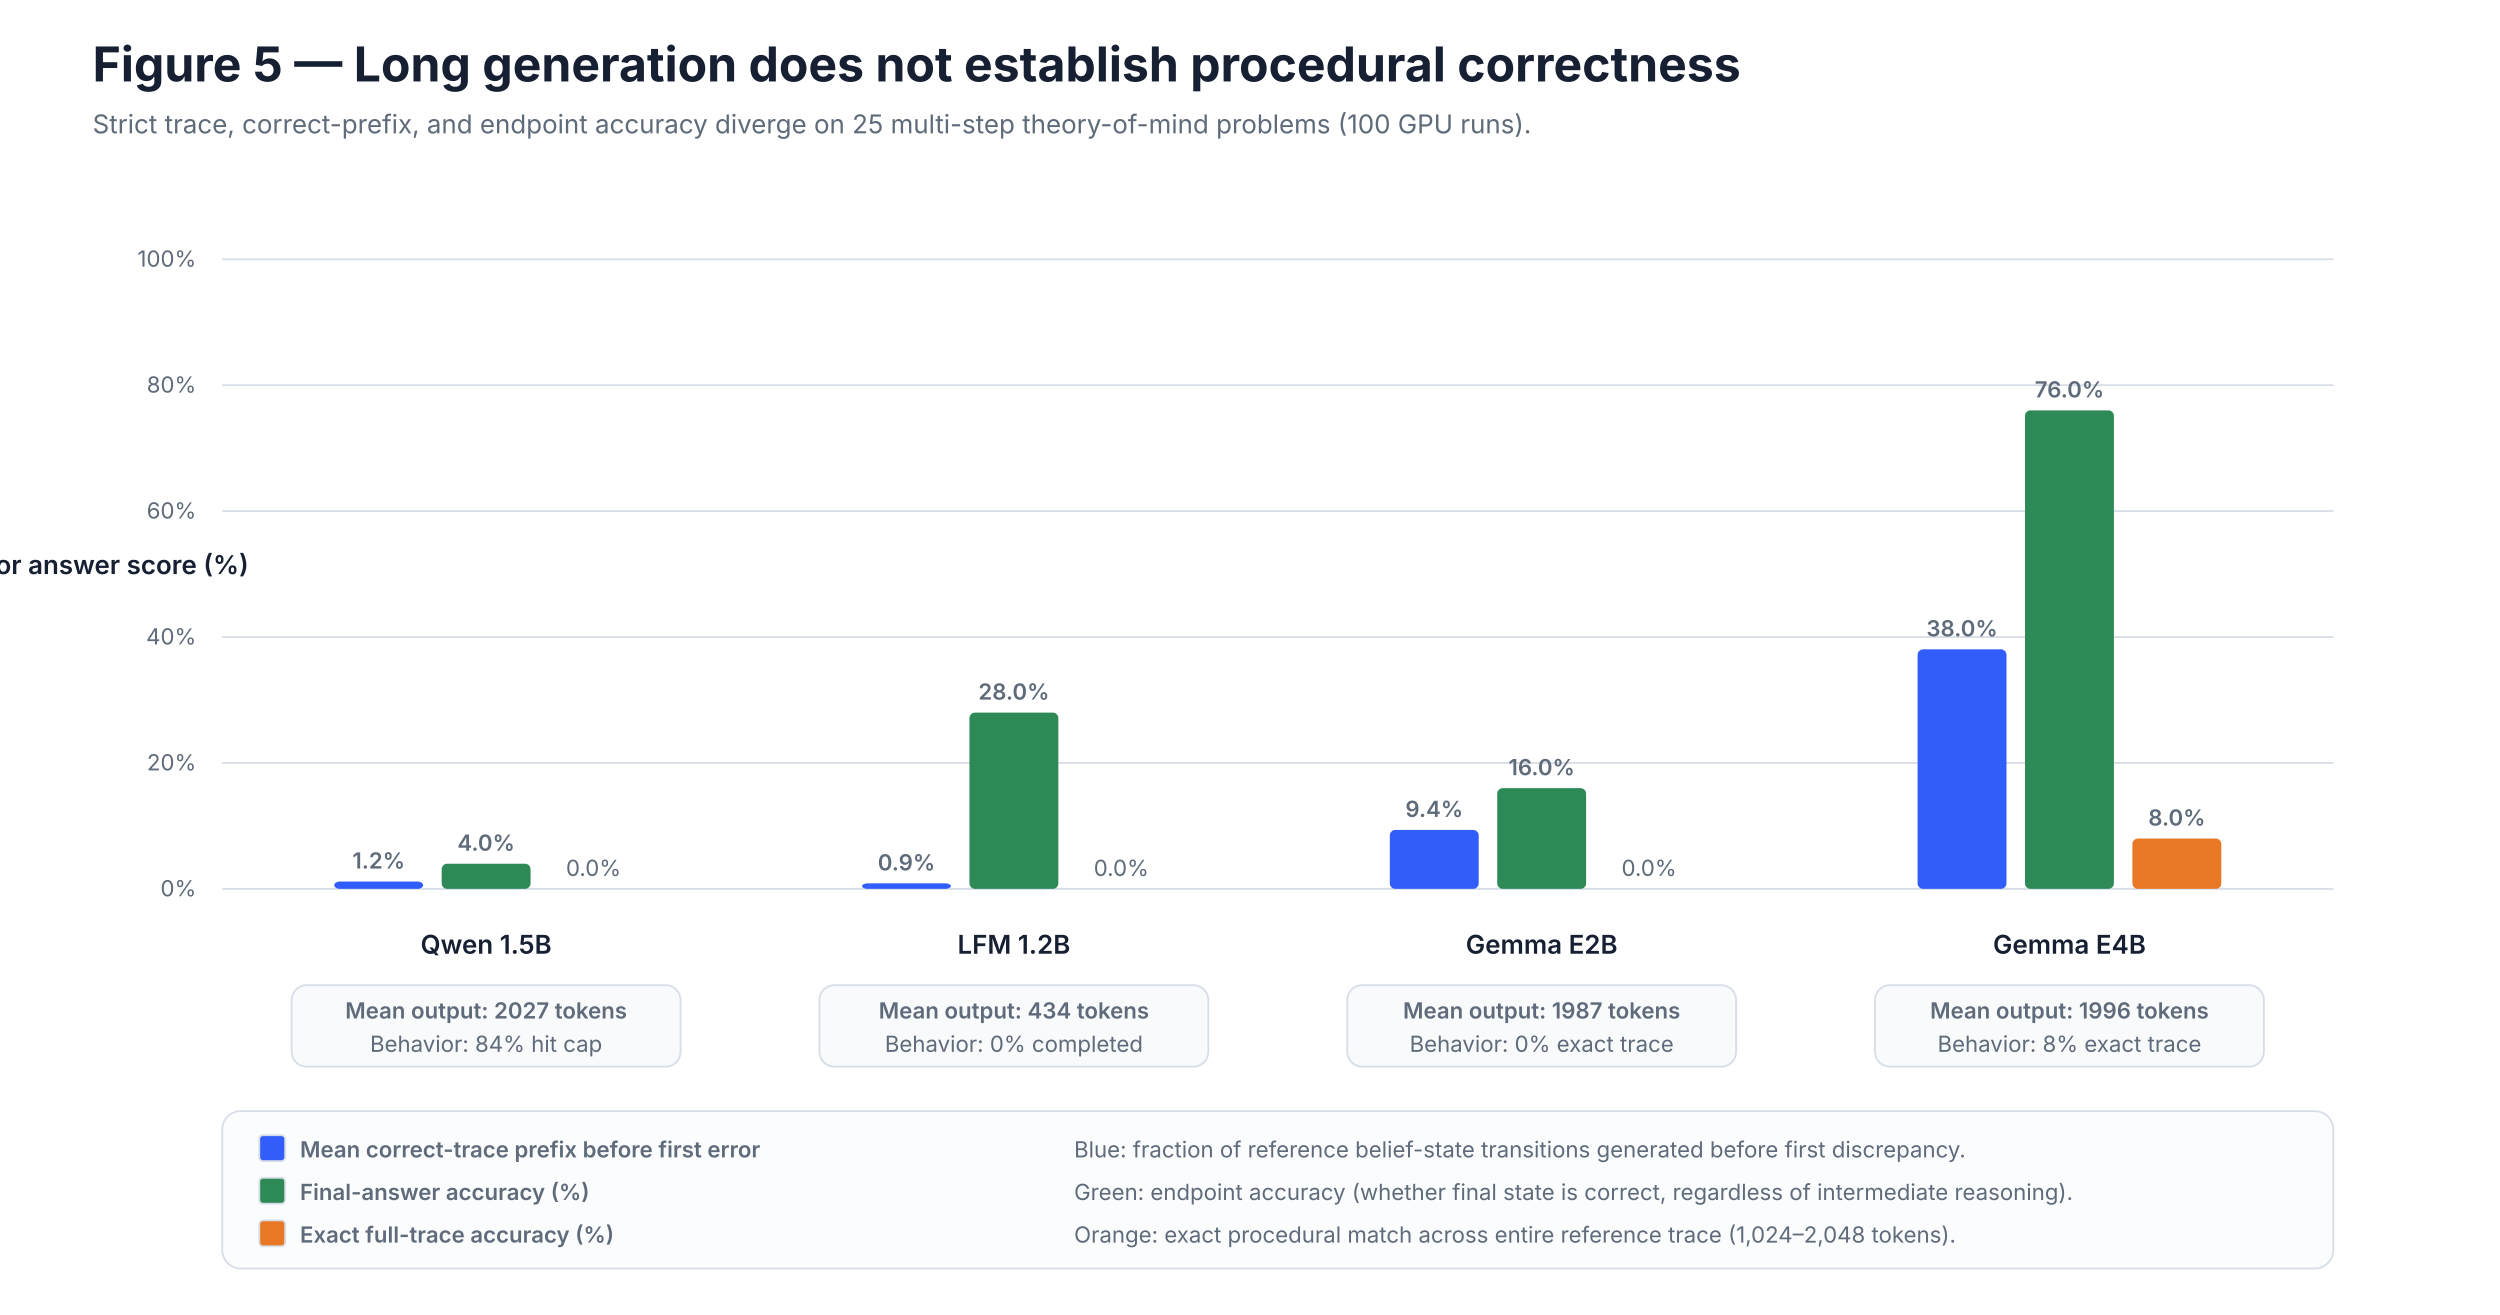
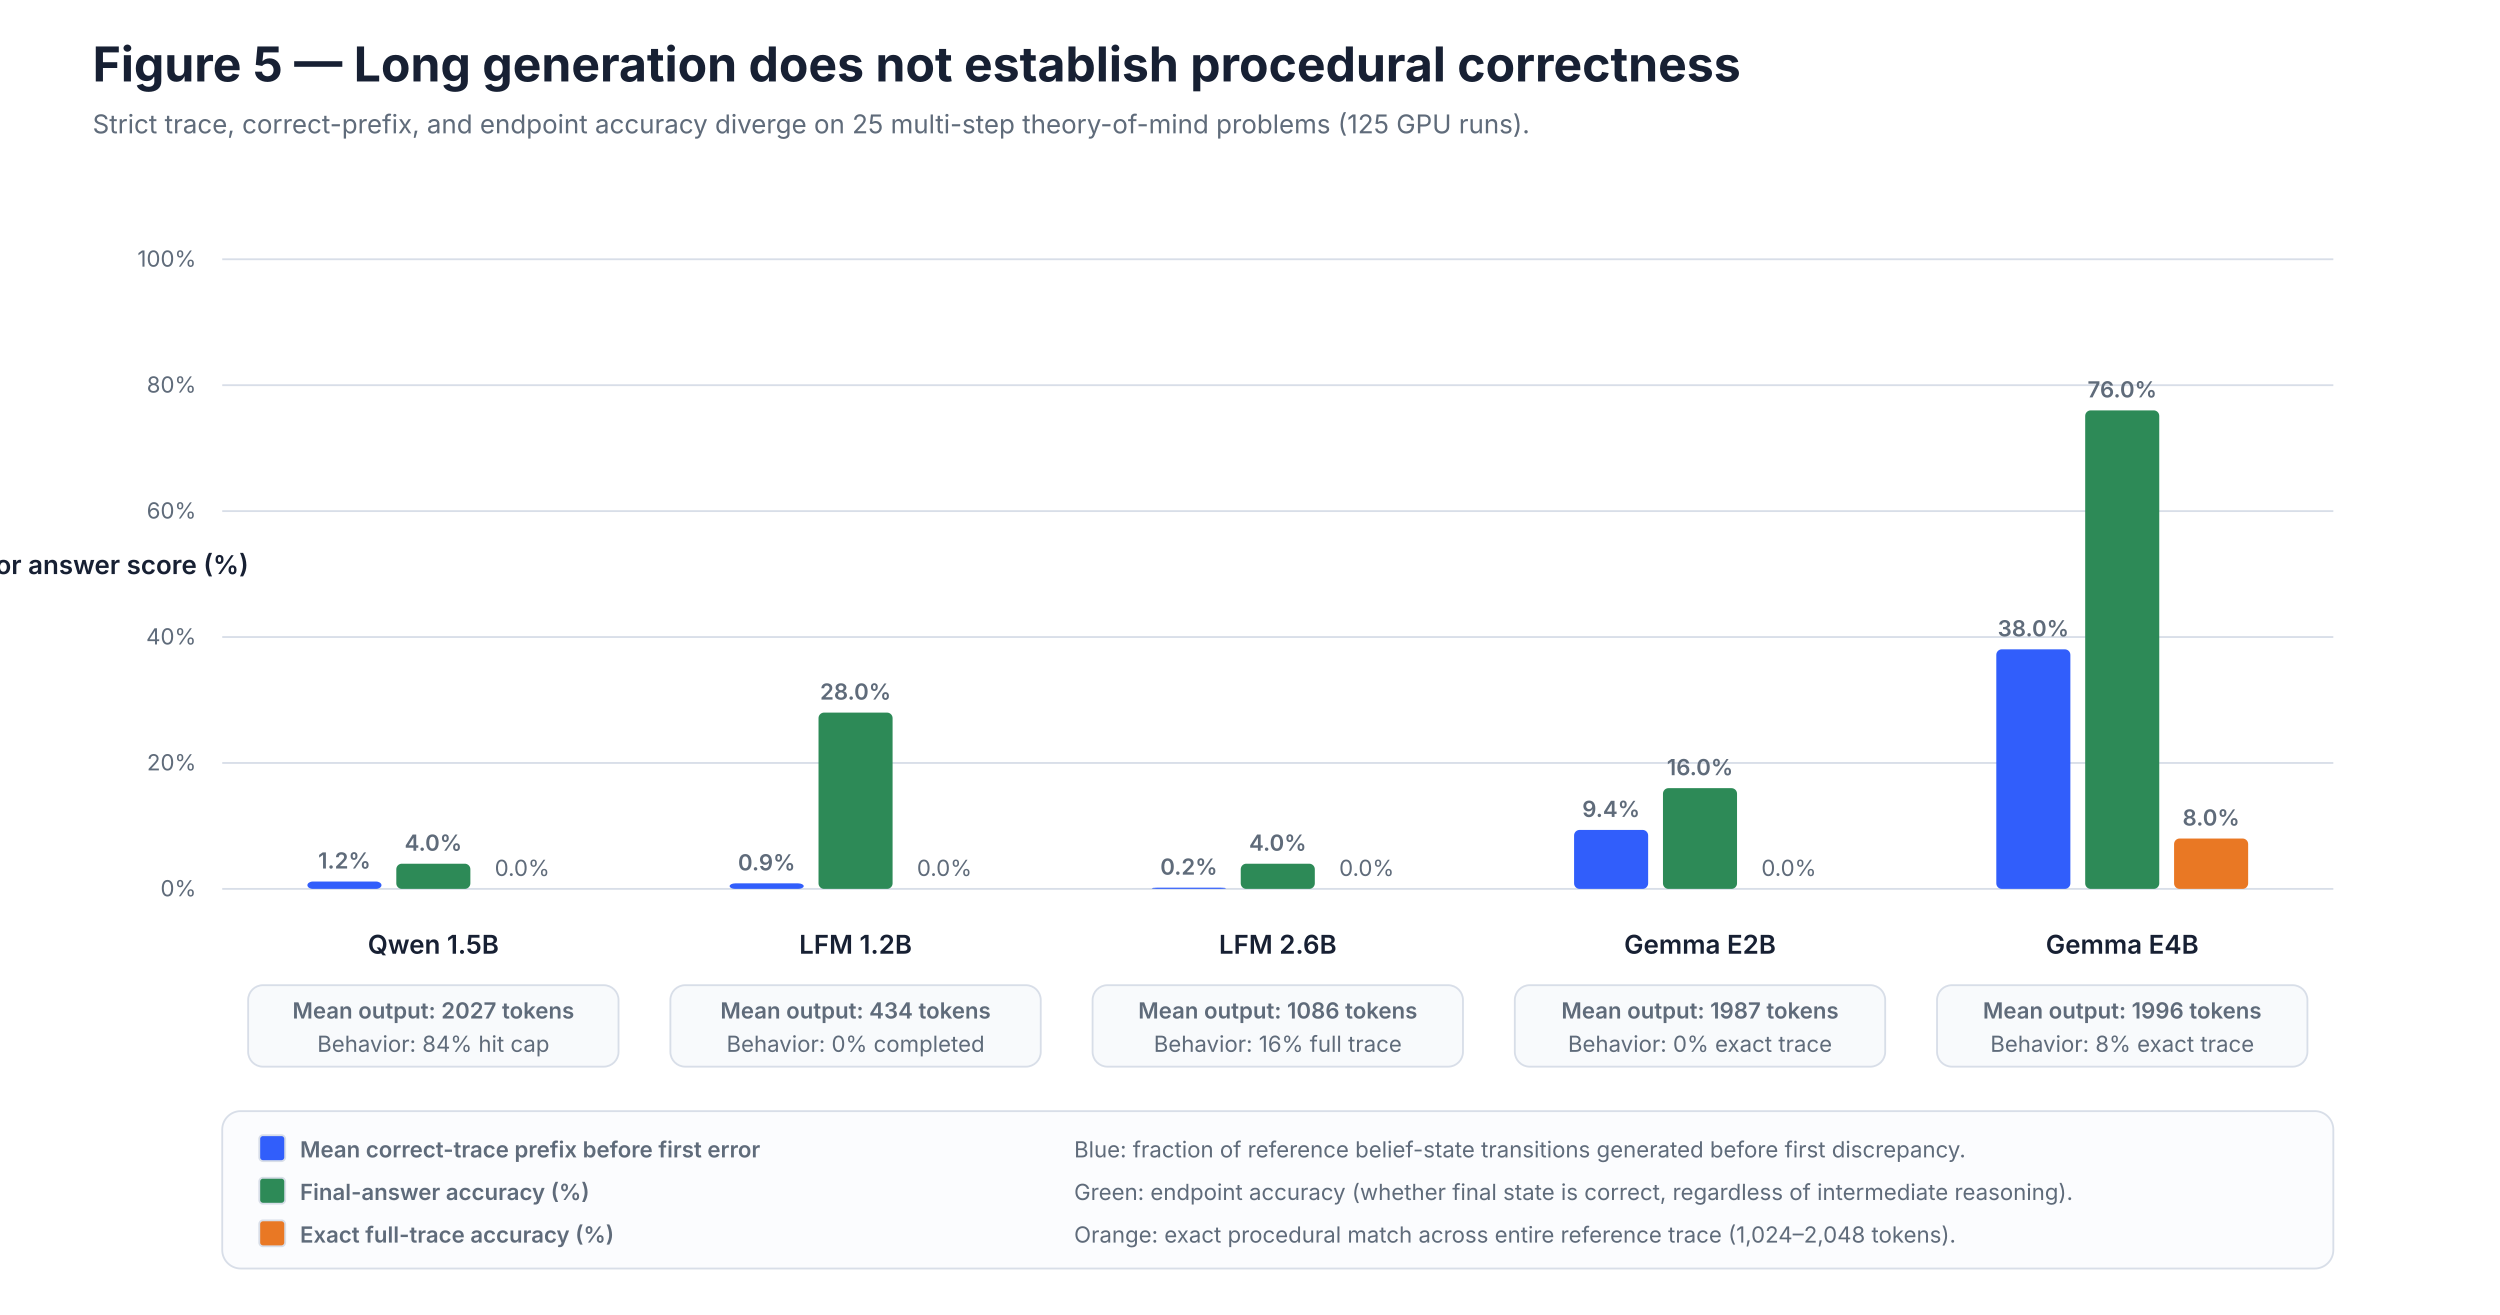
<svg xmlns="http://www.w3.org/2000/svg" viewBox="0 0 1350 710" role="img" aria-labelledby="title desc">
  <style>
text{font-family:Inter,ui-sans-serif,system-ui,-apple-system,BlinkMacSystemFont,'Segoe UI',sans-serif;fill:#172033}
.title{font-size:26px;font-weight:700}.subtitle{font-size:14px;fill:#5f6b7a}
.label{font-size:14px;font-weight:600}.body{font-size:13px}.small{font-size:12px;fill:#5f6b7a}
.mono{font-family:'SFMono-Regular',Consolas,'Liberation Mono',monospace;font-size:12.5px}
.axis{stroke:#aeb8c8;stroke-width:1}.grid{stroke:#e5e9f0;stroke-width:1}.zero{stroke:#172033;stroke-width:1.5}
</style>
  <text x="50" y="44" class="title" text-anchor="start">Figure 5 — Long generation does not establish procedural correctness</text>
-   <text x="50" y="72" class="subtitle" text-anchor="start">Strict trace, correct-prefix, and endpoint accuracy diverge on 25 multi-step theory-of-mind problems (100 GPU runs).</text>
+   <text x="50" y="72" class="subtitle" text-anchor="start">Strict trace, correct-prefix, and endpoint accuracy diverge on 25 multi-step theory-of-mind problems (125 GPU runs).</text>
  <line x1="120" y1="480.0" x2="1260" y2="480.0" stroke="#d8dee8" stroke-width="1" />
  <text x="106" y="484.0" class="small" text-anchor="end">0%</text>
  <line x1="120" y1="412.0" x2="1260" y2="412.0" stroke="#d8dee8" stroke-width="1" />
  <text x="106" y="416.0" class="small" text-anchor="end">20%</text>
  <line x1="120" y1="344.0" x2="1260" y2="344.0" stroke="#d8dee8" stroke-width="1" />
  <text x="106" y="348.0" class="small" text-anchor="end">40%</text>
  <line x1="120" y1="276.0" x2="1260" y2="276.0" stroke="#d8dee8" stroke-width="1" />
  <text x="106" y="280.0" class="small" text-anchor="end">60%</text>
  <line x1="120" y1="208.0" x2="1260" y2="208.0" stroke="#d8dee8" stroke-width="1" />
  <text x="106" y="212.0" class="small" text-anchor="end">80%</text>
  <line x1="120" y1="140.0" x2="1260" y2="140.0" stroke="#d8dee8" stroke-width="1" />
  <text x="106" y="144.0" class="small" text-anchor="end">100%</text>
  <text x="45" y="310" class="label" text-anchor="middle">Trace or answer score (%)</text>
-   <rect x="180.5" y="476.02" width="48" height="3.98" fill="#315efb" rx="3" />
-   <text x="204.5" y="469.02" class="small" text-anchor="middle" font-weight="600">1.2%</text>
-   <rect x="238.5" y="466.4" width="48" height="13.6" fill="#2d8a57" rx="3" />
-   <text x="262.5" y="459.4" class="small" text-anchor="middle" font-weight="600">4.0%</text>
-   <rect x="296.5" y="480.0" width="48" height="0.0" fill="#e97824" rx="3" />
-   <text x="320.5" y="473.0" class="small" text-anchor="middle">0.0%</text>
-   <text x="262.5" y="515" class="label" text-anchor="middle" fill="#172033">Qwen 1.5B</text>
-   <rect x="157.5" y="532" width="210" height="44" rx="8" fill="#f8fafc" stroke="#d8dee8" stroke-width="1" />
-   <text x="262.5" y="550" class="small" text-anchor="middle" font-weight="600">Mean output: 2027 tokens</text>
-   <text x="262.5" y="568" class="small" text-anchor="middle">Behavior: 84% hit cap</text>
-   <rect x="465.5" y="477.015" width="48" height="2.985" fill="#315efb" rx="3" />
-   <text x="489.5" y="470.015" class="small" text-anchor="middle" font-weight="600">0.9%</text>
-   <rect x="523.5" y="384.8" width="48" height="95.2" fill="#2d8a57" rx="3" />
-   <text x="547.5" y="377.8" class="small" text-anchor="middle" font-weight="600">28.0%</text>
-   <rect x="581.5" y="480.0" width="48" height="0.0" fill="#e97824" rx="3" />
-   <text x="605.5" y="473.0" class="small" text-anchor="middle">0.0%</text>
-   <text x="547.5" y="515" class="label" text-anchor="middle" fill="#172033">LFM 1.2B</text>
-   <rect x="442.5" y="532" width="210" height="44" rx="8" fill="#f8fafc" stroke="#d8dee8" stroke-width="1" />
-   <text x="547.5" y="550" class="small" text-anchor="middle" font-weight="600">Mean output: 434 tokens</text>
-   <text x="547.5" y="568" class="small" text-anchor="middle">Behavior: 0% completed</text>
-   <rect x="750.5" y="448.156" width="48" height="31.844" fill="#315efb" rx="3" />
-   <text x="774.5" y="441.156" class="small" text-anchor="middle" font-weight="600">9.4%</text>
-   <rect x="808.5" y="425.6" width="48" height="54.4" fill="#2d8a57" rx="3" />
-   <text x="832.5" y="418.6" class="small" text-anchor="middle" font-weight="600">16.0%</text>
-   <rect x="866.5" y="480.0" width="48" height="0.0" fill="#e97824" rx="3" />
-   <text x="890.5" y="473.0" class="small" text-anchor="middle">0.0%</text>
-   <text x="832.5" y="515" class="label" text-anchor="middle" fill="#172033">Gemma E2B</text>
-   <rect x="727.5" y="532" width="210" height="44" rx="8" fill="#f8fafc" stroke="#d8dee8" stroke-width="1" />
-   <text x="832.5" y="550" class="small" text-anchor="middle" font-weight="600">Mean output: 1987 tokens</text>
-   <text x="832.5" y="568" class="small" text-anchor="middle">Behavior: 0% exact trace</text>
-   <rect x="1035.5" y="350.634" width="48" height="129.366" fill="#315efb" rx="3" />
-   <text x="1059.5" y="343.634" class="small" text-anchor="middle" font-weight="600">38.0%</text>
-   <rect x="1093.5" y="221.6" width="48" height="258.4" fill="#2d8a57" rx="3" />
-   <text x="1117.5" y="214.6" class="small" text-anchor="middle" font-weight="600">76.0%</text>
-   <rect x="1151.5" y="452.8" width="48" height="27.2" fill="#e97824" rx="3" />
-   <text x="1175.5" y="445.8" class="small" text-anchor="middle" font-weight="600">8.0%</text>
-   <text x="1117.5" y="515" class="label" text-anchor="middle" fill="#172033">Gemma E4B</text>
-   <rect x="1012.5" y="532" width="210" height="44" rx="8" fill="#f8fafc" stroke="#d8dee8" stroke-width="1" />
-   <text x="1117.5" y="550" class="small" text-anchor="middle" font-weight="600">Mean output: 1996 tokens</text>
-   <text x="1117.5" y="568" class="small" text-anchor="middle">Behavior: 8% exact trace</text>
+   <rect x="166.0" y="476.02" width="40" height="3.98" fill="#315efb" rx="3" />
+   <text x="186.0" y="469.02" class="small" text-anchor="middle" font-weight="600">1.2%</text>
+   <rect x="214.0" y="466.4" width="40" height="13.6" fill="#2d8a57" rx="3" />
+   <text x="234.0" y="459.4" class="small" text-anchor="middle" font-weight="600">4.0%</text>
+   <rect x="262.0" y="480.0" width="40" height="0.0" fill="#e97824" rx="3" />
+   <text x="282.0" y="473.0" class="small" text-anchor="middle">0.0%</text>
+   <text x="234.0" y="515" class="label" text-anchor="middle" fill="#172033">Qwen 1.5B</text>
+   <rect x="134.0" y="532" width="200" height="44" rx="8" fill="#f8fafc" stroke="#d8dee8" stroke-width="1" />
+   <text x="234.0" y="550" class="small" text-anchor="middle" font-weight="600">Mean output: 2027 tokens</text>
+   <text x="234.0" y="568" class="small" text-anchor="middle">Behavior: 84% hit cap</text>
+   <rect x="394.0" y="477.015" width="40" height="2.985" fill="#315efb" rx="3" />
+   <text x="414.0" y="470.015" class="small" text-anchor="middle" font-weight="600">0.9%</text>
+   <rect x="442.0" y="384.8" width="40" height="95.2" fill="#2d8a57" rx="3" />
+   <text x="462.0" y="377.8" class="small" text-anchor="middle" font-weight="600">28.0%</text>
+   <rect x="490.0" y="480.0" width="40" height="0.0" fill="#e97824" rx="3" />
+   <text x="510.0" y="473.0" class="small" text-anchor="middle">0.0%</text>
+   <text x="462.0" y="515" class="label" text-anchor="middle" fill="#172033">LFM 1.2B</text>
+   <rect x="362.0" y="532" width="200" height="44" rx="8" fill="#f8fafc" stroke="#d8dee8" stroke-width="1" />
+   <text x="462.0" y="550" class="small" text-anchor="middle" font-weight="600">Mean output: 434 tokens</text>
+   <text x="462.0" y="568" class="small" text-anchor="middle">Behavior: 0% completed</text>
+   <rect x="622.0" y="479.337" width="40" height="0.663" fill="#315efb" rx="3" />
+   <text x="642.0" y="472.337" class="small" text-anchor="middle" font-weight="600">0.2%</text>
+   <rect x="670.0" y="466.4" width="40" height="13.6" fill="#2d8a57" rx="3" />
+   <text x="690.0" y="459.4" class="small" text-anchor="middle" font-weight="600">4.0%</text>
+   <rect x="718.0" y="480.0" width="40" height="0.0" fill="#e97824" rx="3" />
+   <text x="738.0" y="473.0" class="small" text-anchor="middle">0.0%</text>
+   <text x="690.0" y="515" class="label" text-anchor="middle" fill="#172033">LFM 2.6B</text>
+   <rect x="590.0" y="532" width="200" height="44" rx="8" fill="#f8fafc" stroke="#d8dee8" stroke-width="1" />
+   <text x="690.0" y="550" class="small" text-anchor="middle" font-weight="600">Mean output: 1086 tokens</text>
+   <text x="690.0" y="568" class="small" text-anchor="middle">Behavior: 16% full trace</text>
+   <rect x="850.0" y="448.156" width="40" height="31.844" fill="#315efb" rx="3" />
+   <text x="870.0" y="441.156" class="small" text-anchor="middle" font-weight="600">9.4%</text>
+   <rect x="898.0" y="425.6" width="40" height="54.4" fill="#2d8a57" rx="3" />
+   <text x="918.0" y="418.6" class="small" text-anchor="middle" font-weight="600">16.0%</text>
+   <rect x="946.0" y="480.0" width="40" height="0.0" fill="#e97824" rx="3" />
+   <text x="966.0" y="473.0" class="small" text-anchor="middle">0.0%</text>
+   <text x="918.0" y="515" class="label" text-anchor="middle" fill="#172033">Gemma E2B</text>
+   <rect x="818.0" y="532" width="200" height="44" rx="8" fill="#f8fafc" stroke="#d8dee8" stroke-width="1" />
+   <text x="918.0" y="550" class="small" text-anchor="middle" font-weight="600">Mean output: 1987 tokens</text>
+   <text x="918.0" y="568" class="small" text-anchor="middle">Behavior: 0% exact trace</text>
+   <rect x="1078.0" y="350.634" width="40" height="129.366" fill="#315efb" rx="3" />
+   <text x="1098.0" y="343.634" class="small" text-anchor="middle" font-weight="600">38.0%</text>
+   <rect x="1126.0" y="221.6" width="40" height="258.4" fill="#2d8a57" rx="3" />
+   <text x="1146.0" y="214.6" class="small" text-anchor="middle" font-weight="600">76.0%</text>
+   <rect x="1174.0" y="452.8" width="40" height="27.2" fill="#e97824" rx="3" />
+   <text x="1194.0" y="445.8" class="small" text-anchor="middle" font-weight="600">8.0%</text>
+   <text x="1146.0" y="515" class="label" text-anchor="middle" fill="#172033">Gemma E4B</text>
+   <rect x="1046.0" y="532" width="200" height="44" rx="8" fill="#f8fafc" stroke="#d8dee8" stroke-width="1" />
+   <text x="1146.0" y="550" class="small" text-anchor="middle" font-weight="600">Mean output: 1996 tokens</text>
+   <text x="1146.0" y="568" class="small" text-anchor="middle">Behavior: 8% exact trace</text>
  <rect x="120" y="600" width="1140" height="85" rx="10" fill="#fbfcfe" stroke="#d8dee8" stroke-width="1" />
  <rect x="140" y="613" width="14" height="14" rx="2" fill="#315efb" stroke="#d8dee8" stroke-width="1" />
  <text x="162" y="625" class="small" text-anchor="start" font-weight="600">Mean correct-trace prefix before first error</text>
  <rect x="140" y="636" width="14" height="14" rx="2" fill="#2d8a57" stroke="#d8dee8" stroke-width="1" />
  <text x="162" y="648" class="small" text-anchor="start" font-weight="600">Final-answer accuracy (%)</text>
  <rect x="140" y="659" width="14" height="14" rx="2" fill="#e97824" stroke="#d8dee8" stroke-width="1" />
  <text x="162" y="671" class="small" text-anchor="start" font-weight="600">Exact full-trace accuracy (%)</text>
  <text x="580" y="625" class="small" text-anchor="start">Blue: fraction of reference belief-state transitions generated before first discrepancy.</text>
  <text x="580" y="648" class="small" text-anchor="start">Green: endpoint accuracy (whether final state is correct, regardless of intermediate reasoning).</text>
  <text x="580" y="671" class="small" text-anchor="start">Orange: exact procedural match across entire reference trace (1,024–2,048 tokens).</text>
</svg>
